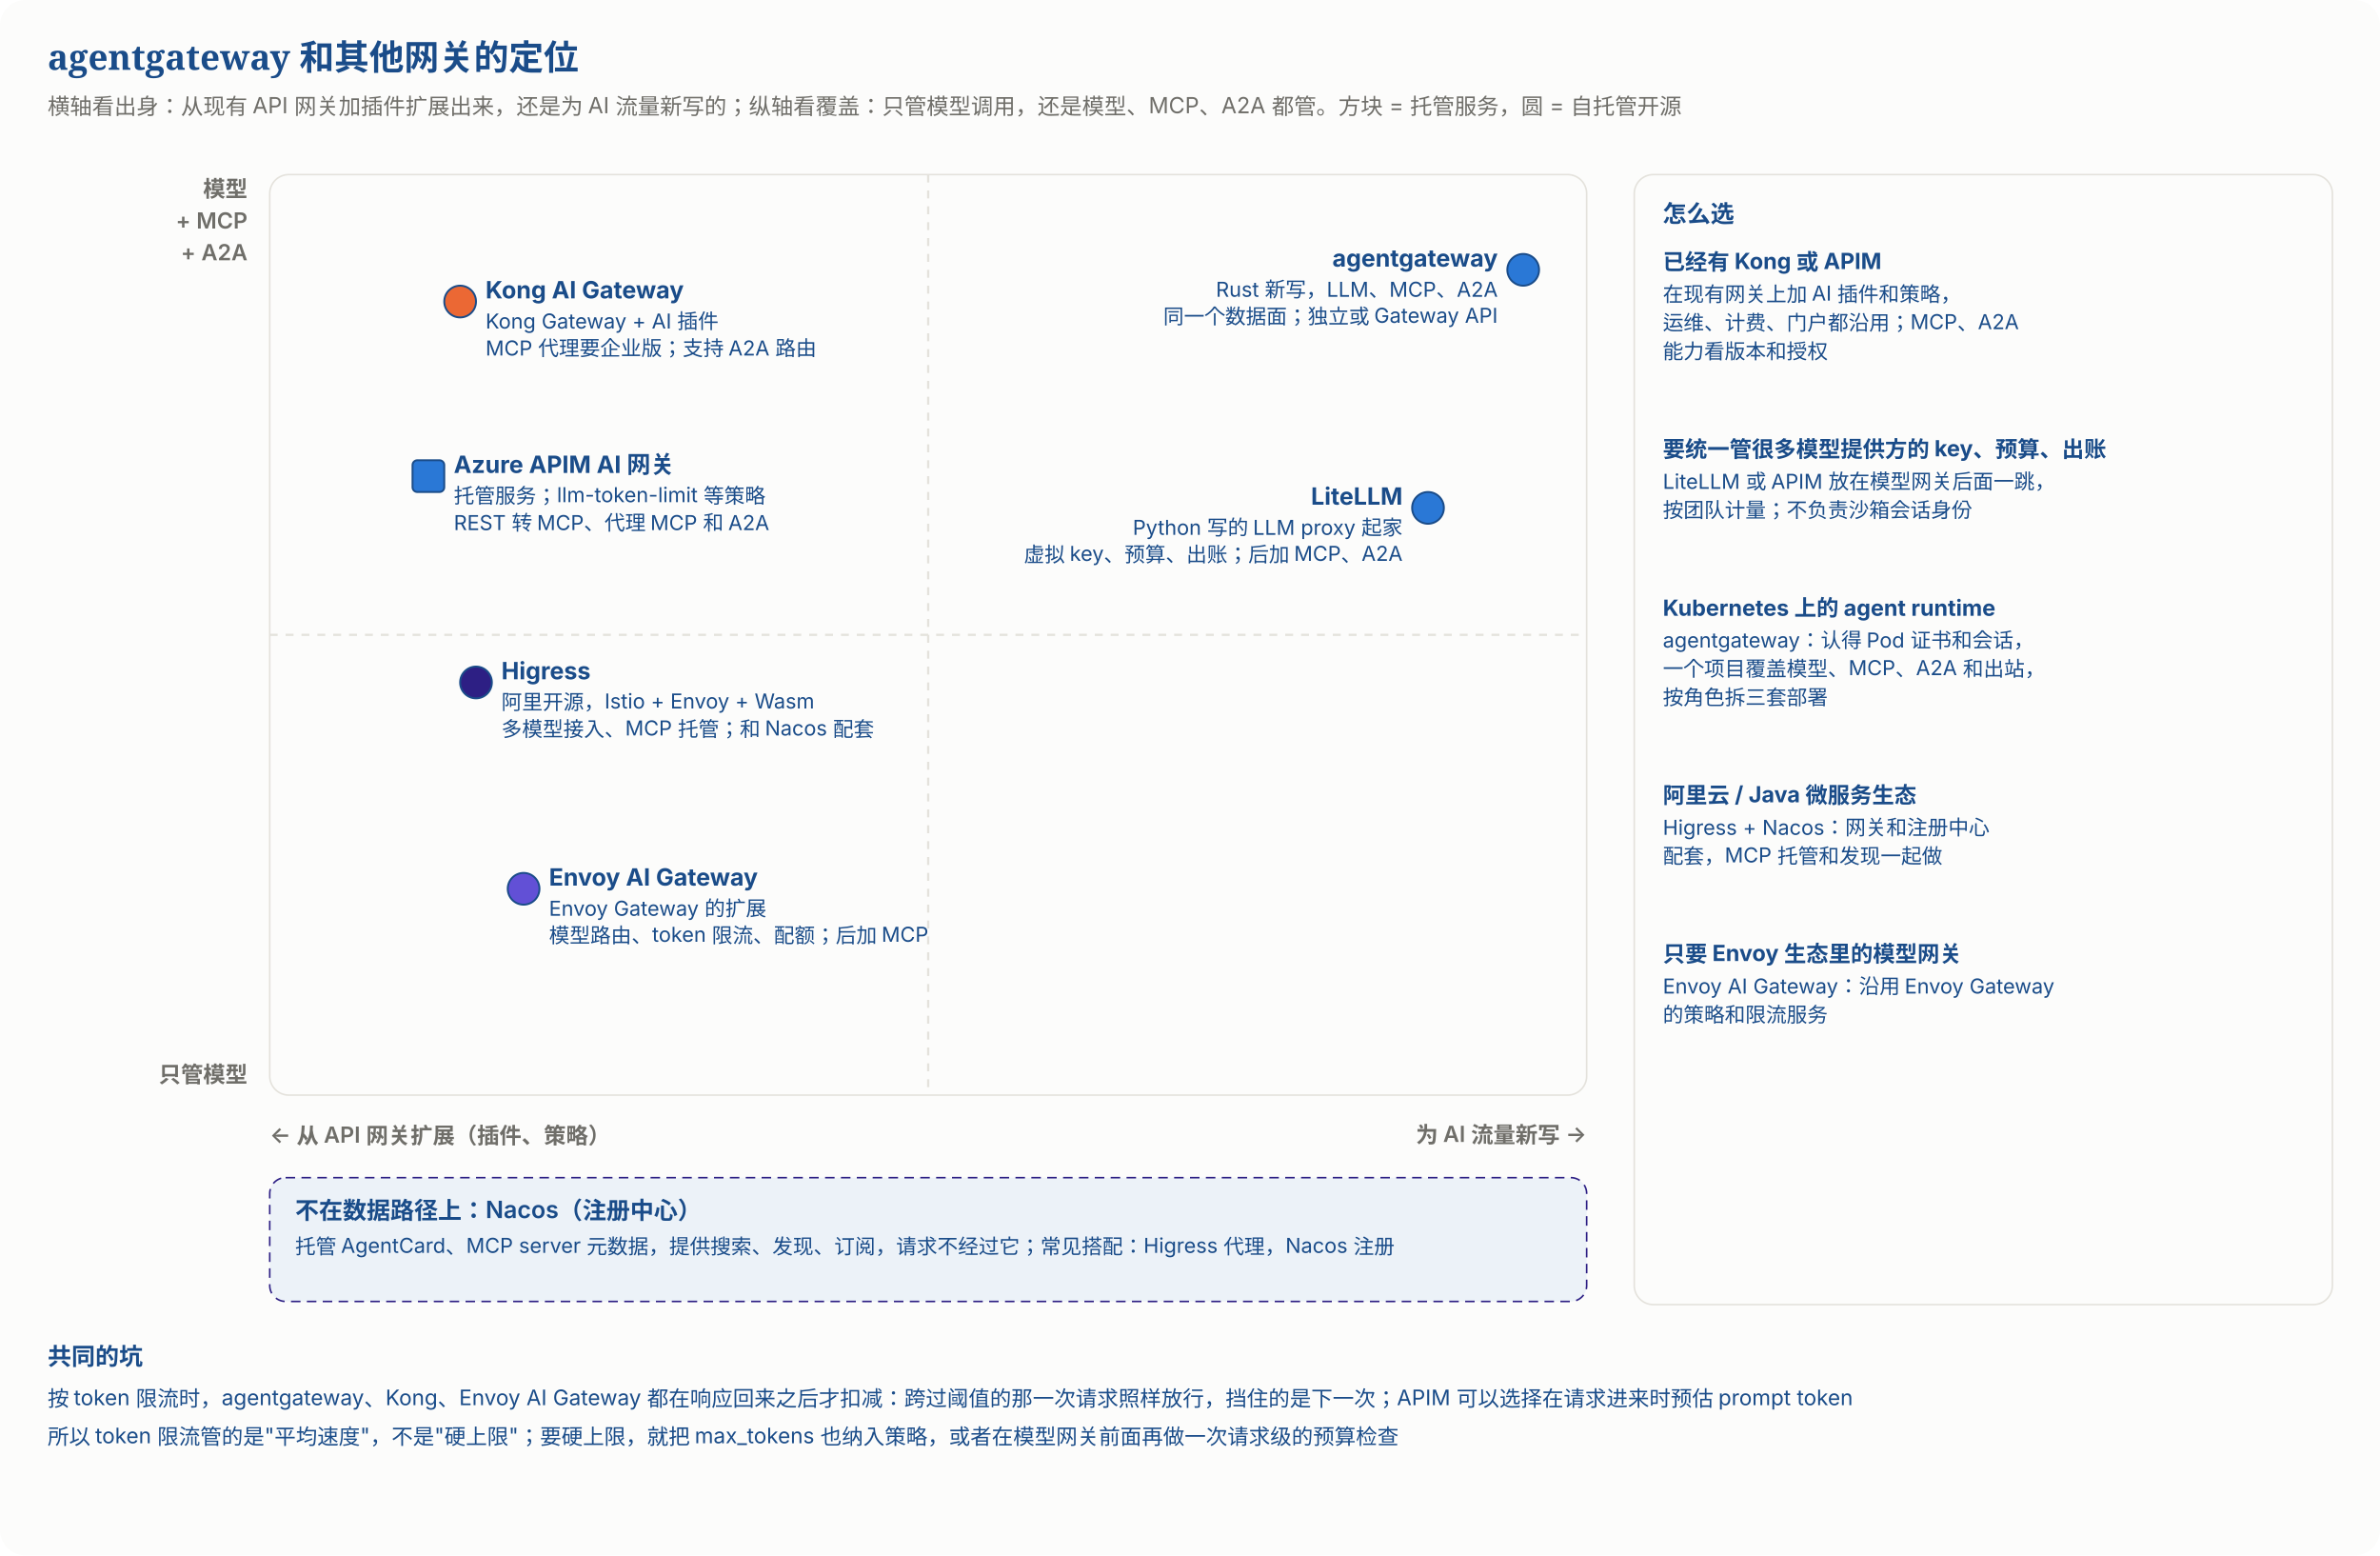
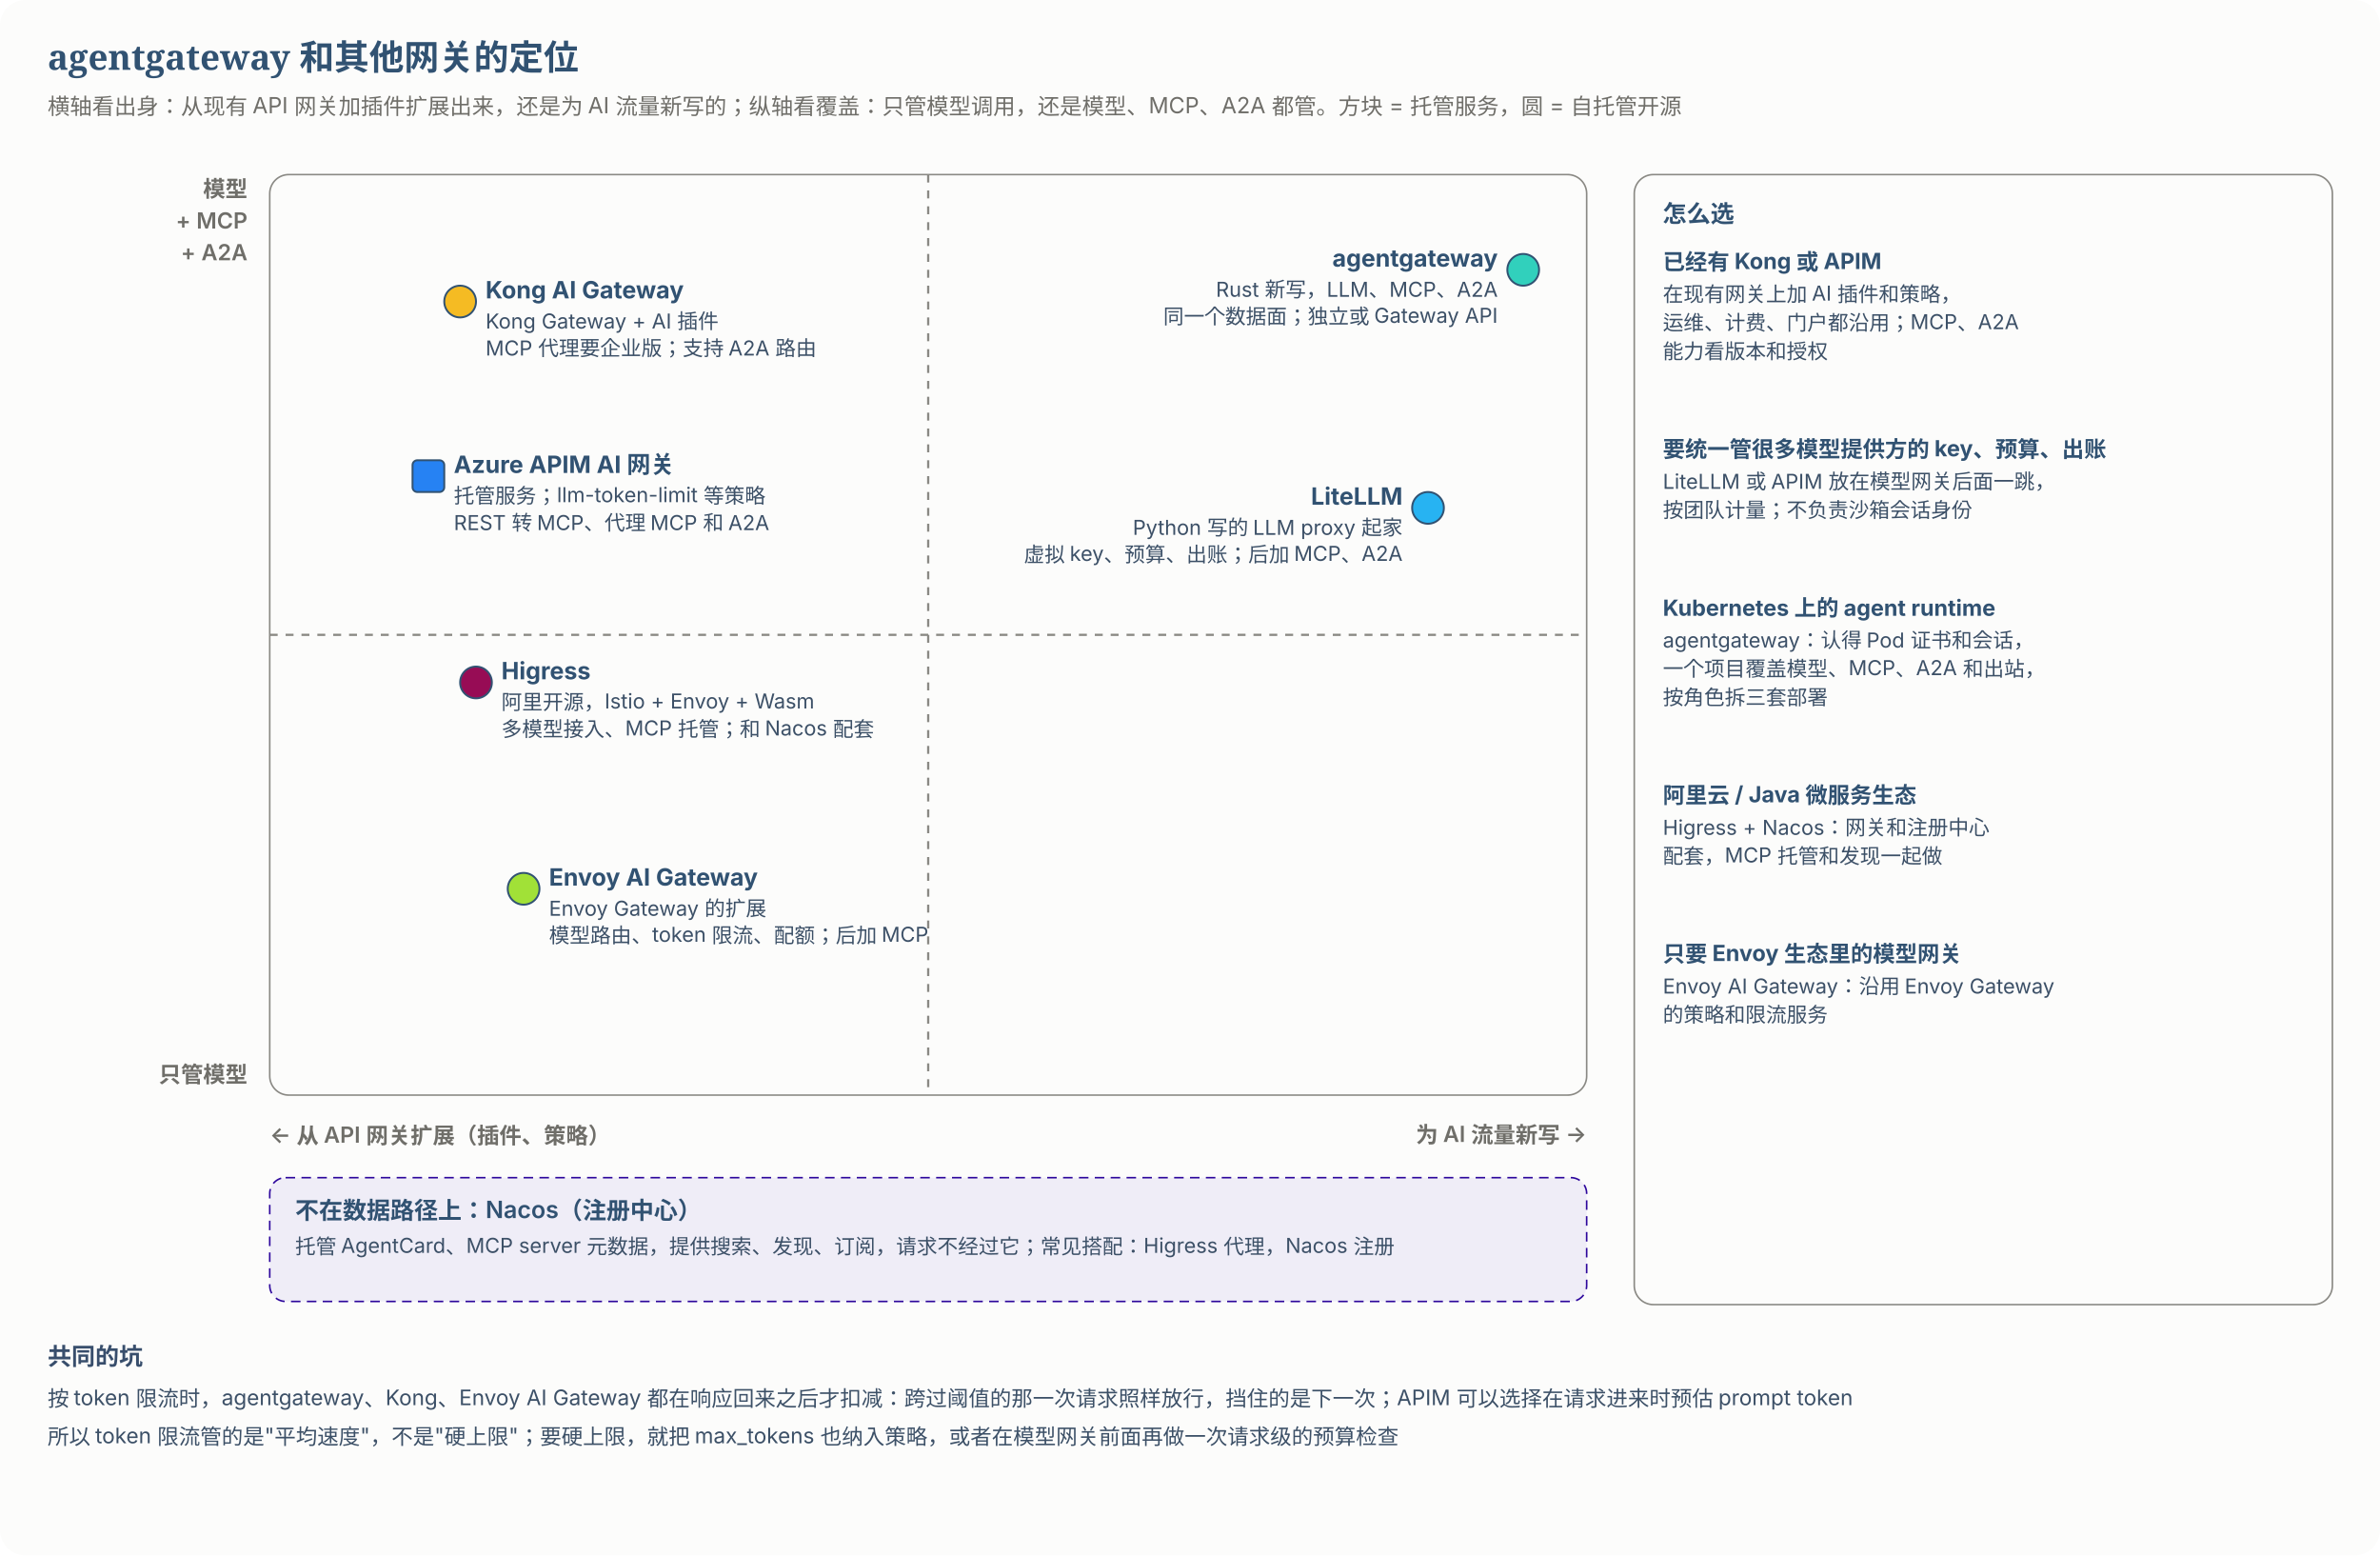
<svg xmlns="http://www.w3.org/2000/svg" viewBox="0 0 1500 980" width="1500" height="980" font-family="-apple-system, 'PingFang SC', 'Microsoft YaHei', 'Segoe UI', sans-serif">
  <defs>
    <marker id="a" viewBox="0 0 10 10" refX="9" refY="5" markerWidth="8" markerHeight="8" orient="auto-start-reverse">
      <path d="M0,0 L10,5 L0,10 z" fill="#6f6e69" />
    </marker>
-     <style>.title{font-family:"Songti SC","STSong","Noto Serif SC",serif;fill:#1a4c89;font-size:22px;font-weight:700}.sub{fill:#6f6e69;font-size:14px}.ax{stroke:#e4e2dc;stroke-width:1.4}.axl{fill:#6f6e69;font-size:14px;font-weight:600}.tk{fill:#e4e2dc;font-size:13px}.nm{fill:#1a4c89;font-size:15px;font-weight:700}.ds{fill:#1a4c89;font-size:13px}.h{fill:#1a4c89;font-size:15px;font-weight:600}.t{fill:#1a4c89;font-size:13px}.lgh{fill:#1a4c89;font-size:15px;font-weight:600}.lg{fill:#1a4c89;font-size:13.5px}.pulse{animation:p 2.2s ease-in-out infinite}@keyframes p{0%,100%{stroke-opacity:1}50%{stroke-opacity:.35}}.fl{fill:none;stroke:#2d1f84;stroke-width:1.6;stroke-dasharray:6 5;animation:d 1.4s linear infinite}@keyframes d{to{stroke-dashoffset:-22}}</style>
+     <style>.title{font-family:"Songti SC","STSong","Noto Serif SC",serif;fill:#315272;font-size:22px;font-weight:700}.sub{fill:#6f6e69;font-size:14px}.ax{stroke:#8a8984;stroke-width:1.4}.axl{fill:#6f6e69;font-size:14px;font-weight:600}.tk{fill:#8a8984;font-size:13px}.nm{fill:#315272;font-size:15px;font-weight:700}.ds{fill:#3c5067;font-size:13px}.h{fill:#315272;font-size:15px;font-weight:600}.t{fill:#3c5067;font-size:13px}.lgh{fill:#384e6c;font-size:15px;font-weight:600}.lg{fill:#3c5067;font-size:13.5px}.pulse{animation:p 2.2s ease-in-out infinite}@keyframes p{0%,100%{stroke-opacity:1}50%{stroke-opacity:.35}}.fl{fill:none;stroke:#2d079c;stroke-width:1.6;stroke-dasharray:6 5;animation:d 1.4s linear infinite}@keyframes d{to{stroke-dashoffset:-22}}</style>
  </defs>
  <rect width="1500" height="980" rx="16" fill="#fcfcfb" />
  <text class="title" x="30" y="44">agentgateway 和其他网关的定位</text>
  <text class="sub" x="30" y="72">横轴看出身：从现有 API 网关加插件扩展出来，还是为 AI 流量新写的；纵轴看覆盖：只管模型调用，还是模型、MCP、A2A 都管。方块 = 托管服务，圆 = 自托管开源</text>
-   <rect x="170" y="110" width="830" height="580" rx="12" fill="#fcfcfb" stroke="#e4e2dc" />
+   <rect x="170" y="110" width="830" height="580" rx="12" fill="#fcfcfb" stroke="#8a8984" />
  <line class="ax" x1="585" y1="110" x2="585" y2="690" stroke-dasharray="5 5" />
  <line class="ax" x1="170" y1="400" x2="1000" y2="400" stroke-dasharray="5 5" />
  <text class="axl" x="170" y="720">← 从 API 网关扩展（插件、策略）</text>
  <text class="axl" x="1000" y="720" text-anchor="end">为 AI 流量新写 →</text>
  <text class="axl" x="156" y="124" text-anchor="end">模型</text>
  <text class="axl" x="156" y="144" text-anchor="end">+ MCP</text>
  <text class="axl" x="156" y="164" text-anchor="end">+ A2A</text>
  <text class="axl" x="156" y="682" text-anchor="end">只管模型</text>
-   <circle cx="960" cy="170" r="10" fill="#2a78d6" stroke="#1a4c89" stroke-width="1.2" />
+   <circle cx="960" cy="170" r="10" fill="#31d0bc" stroke="#315272" stroke-width="1.2" />
  <text class="nm" x="944" y="168" text-anchor="end">agentgateway</text>
  <text class="ds" x="944" y="187" text-anchor="end">Rust 新写，LLM、MCP、A2A</text>
  <text class="ds" x="944" y="204" text-anchor="end">同一个数据面；独立或 Gateway API</text>
-   <circle cx="900" cy="320" r="10" fill="#2a78d6" stroke="#1a4c89" stroke-width="1.2" />
+   <circle cx="900" cy="320" r="10" fill="#27b3f2" stroke="#315272" stroke-width="1.2" />
  <text class="nm" x="884" y="318" text-anchor="end">LiteLLM</text>
  <text class="ds" x="884" y="337" text-anchor="end">Python 写的 LLM proxy 起家</text>
  <text class="ds" x="884" y="354" text-anchor="end">虚拟 key、预算、出账；后加 MCP、A2A</text>
-   <circle cx="290" cy="190" r="10" fill="#eb6834" stroke="#1a4c89" stroke-width="1.2" />
+   <circle cx="290" cy="190" r="10" fill="#f5bb23" stroke="#315272" stroke-width="1.2" />
  <text class="nm" x="306" y="188" text-anchor="start">Kong AI Gateway</text>
  <text class="ds" x="306" y="207" text-anchor="start">Kong Gateway + AI 插件</text>
  <text class="ds" x="306" y="224" text-anchor="start">MCP 代理要企业版；支持 A2A 路由</text>
-   <rect x="260" y="290" width="20" height="20" rx="3" fill="#2a78d6" stroke="#1a4c89" stroke-width="1.2" />
+   <rect x="260" y="290" width="20" height="20" rx="3" fill="#2682f3" stroke="#315272" stroke-width="1.2" />
  <text class="nm" x="286" y="298" text-anchor="start">Azure APIM AI 网关</text>
  <text class="ds" x="286" y="317" text-anchor="start">托管服务；llm-token-limit 等策略</text>
  <text class="ds" x="286" y="334" text-anchor="start">REST 转 MCP、代理 MCP 和 A2A</text>
-   <circle cx="300" cy="430" r="10" fill="#2d1f84" stroke="#1a4c89" stroke-width="1.2" />
+   <circle cx="300" cy="430" r="10" fill="#970c55" stroke="#315272" stroke-width="1.2" />
  <text class="nm" x="316" y="428" text-anchor="start">Higress</text>
  <text class="ds" x="316" y="447" text-anchor="start">阿里开源，Istio + Envoy + Wasm</text>
  <text class="ds" x="316" y="464" text-anchor="start">多模型接入、MCP 托管；和 Nacos 配套</text>
-   <circle cx="330" cy="560" r="10" fill="#6250d6" stroke="#1a4c89" stroke-width="1.2" />
+   <circle cx="330" cy="560" r="10" fill="#a1e137" stroke="#315272" stroke-width="1.2" />
  <text class="nm" x="346" y="558" text-anchor="start">Envoy AI Gateway</text>
  <text class="ds" x="346" y="577" text-anchor="start">Envoy Gateway 的扩展</text>
  <text class="ds" x="346" y="594" text-anchor="start">模型路由、token 限流、配额；后加 MCP</text>
-   <rect x="170" y="742" width="830" height="78" rx="10" fill="#ecf2f8" stroke="#2d1f84" stroke-dasharray="6 4" />
+   <rect x="170" y="742" width="830" height="78" rx="10" fill="#efedf7" stroke="#2d079c" stroke-dasharray="6 4" />
  <text class="h" x="186" y="768">不在数据路径上：Nacos（注册中心）</text>
  <text class="t" x="186" y="790">托管 AgentCard、MCP server 元数据，提供搜索、发现、订阅，请求不经过它；常见搭配：Higress 代理，Nacos 注册</text>
-   <rect x="1030" y="110" width="440" height="712" rx="12" fill="#fcfcfb" stroke="#e4e2dc" />
+   <rect x="1030" y="110" width="440" height="712" rx="12" fill="#fcfcfb" stroke="#8a8984" />
  <text class="h" x="1048" y="140">怎么选</text>
  <text class="nm" x="1048" y="170" style="font-size:14px">已经有 Kong 或 APIM</text>
  <text class="t" x="1048" y="190">在现有网关上加 AI 插件和策略，</text>
  <text class="t" x="1048" y="208">运维、计费、门户都沿用；MCP、A2A</text>
  <text class="t" x="1048" y="226">能力看版本和授权</text>
  <text class="nm" x="1048" y="288" style="font-size:14px">要统一管很多模型提供方的 key、预算、出账</text>
  <text class="t" x="1048" y="308">LiteLLM 或 APIM 放在模型网关后面一跳，</text>
  <text class="t" x="1048" y="326">按团队计量；不负责沙箱会话身份</text>
  <text class="nm" x="1048" y="388" style="font-size:14px">Kubernetes 上的 agent runtime</text>
  <text class="t" x="1048" y="408">agentgateway：认得 Pod 证书和会话，</text>
  <text class="t" x="1048" y="426">一个项目覆盖模型、MCP、A2A 和出站，</text>
  <text class="t" x="1048" y="444">按角色拆三套部署</text>
  <text class="nm" x="1048" y="506" style="font-size:14px">阿里云 / Java 微服务生态</text>
  <text class="t" x="1048" y="526">Higress + Nacos：网关和注册中心</text>
  <text class="t" x="1048" y="544">配套，MCP 托管和发现一起做</text>
  <text class="nm" x="1048" y="606" style="font-size:14px">只要 Envoy 生态里的模型网关</text>
  <text class="t" x="1048" y="626">Envoy AI Gateway：沿用 Envoy Gateway</text>
  <text class="t" x="1048" y="644">的策略和限流服务</text>
  <text class="lgh" x="30" y="860">共同的坑</text>
  <text class="lg" x="30" y="886">按 token 限流时，agentgateway、Kong、Envoy AI Gateway 都在响应回来之后才扣减：跨过阈值的那一次请求照样放行，挡住的是下一次；APIM 可以选择在请求进来时预估 prompt token</text>
  <text class="lg" x="30" y="910">所以 token 限流管的是"平均速度"，不是"硬上限"；要硬上限，就把 max_tokens 也纳入策略，或者在模型网关前面再做一次请求级的预算检查</text>
</svg>
